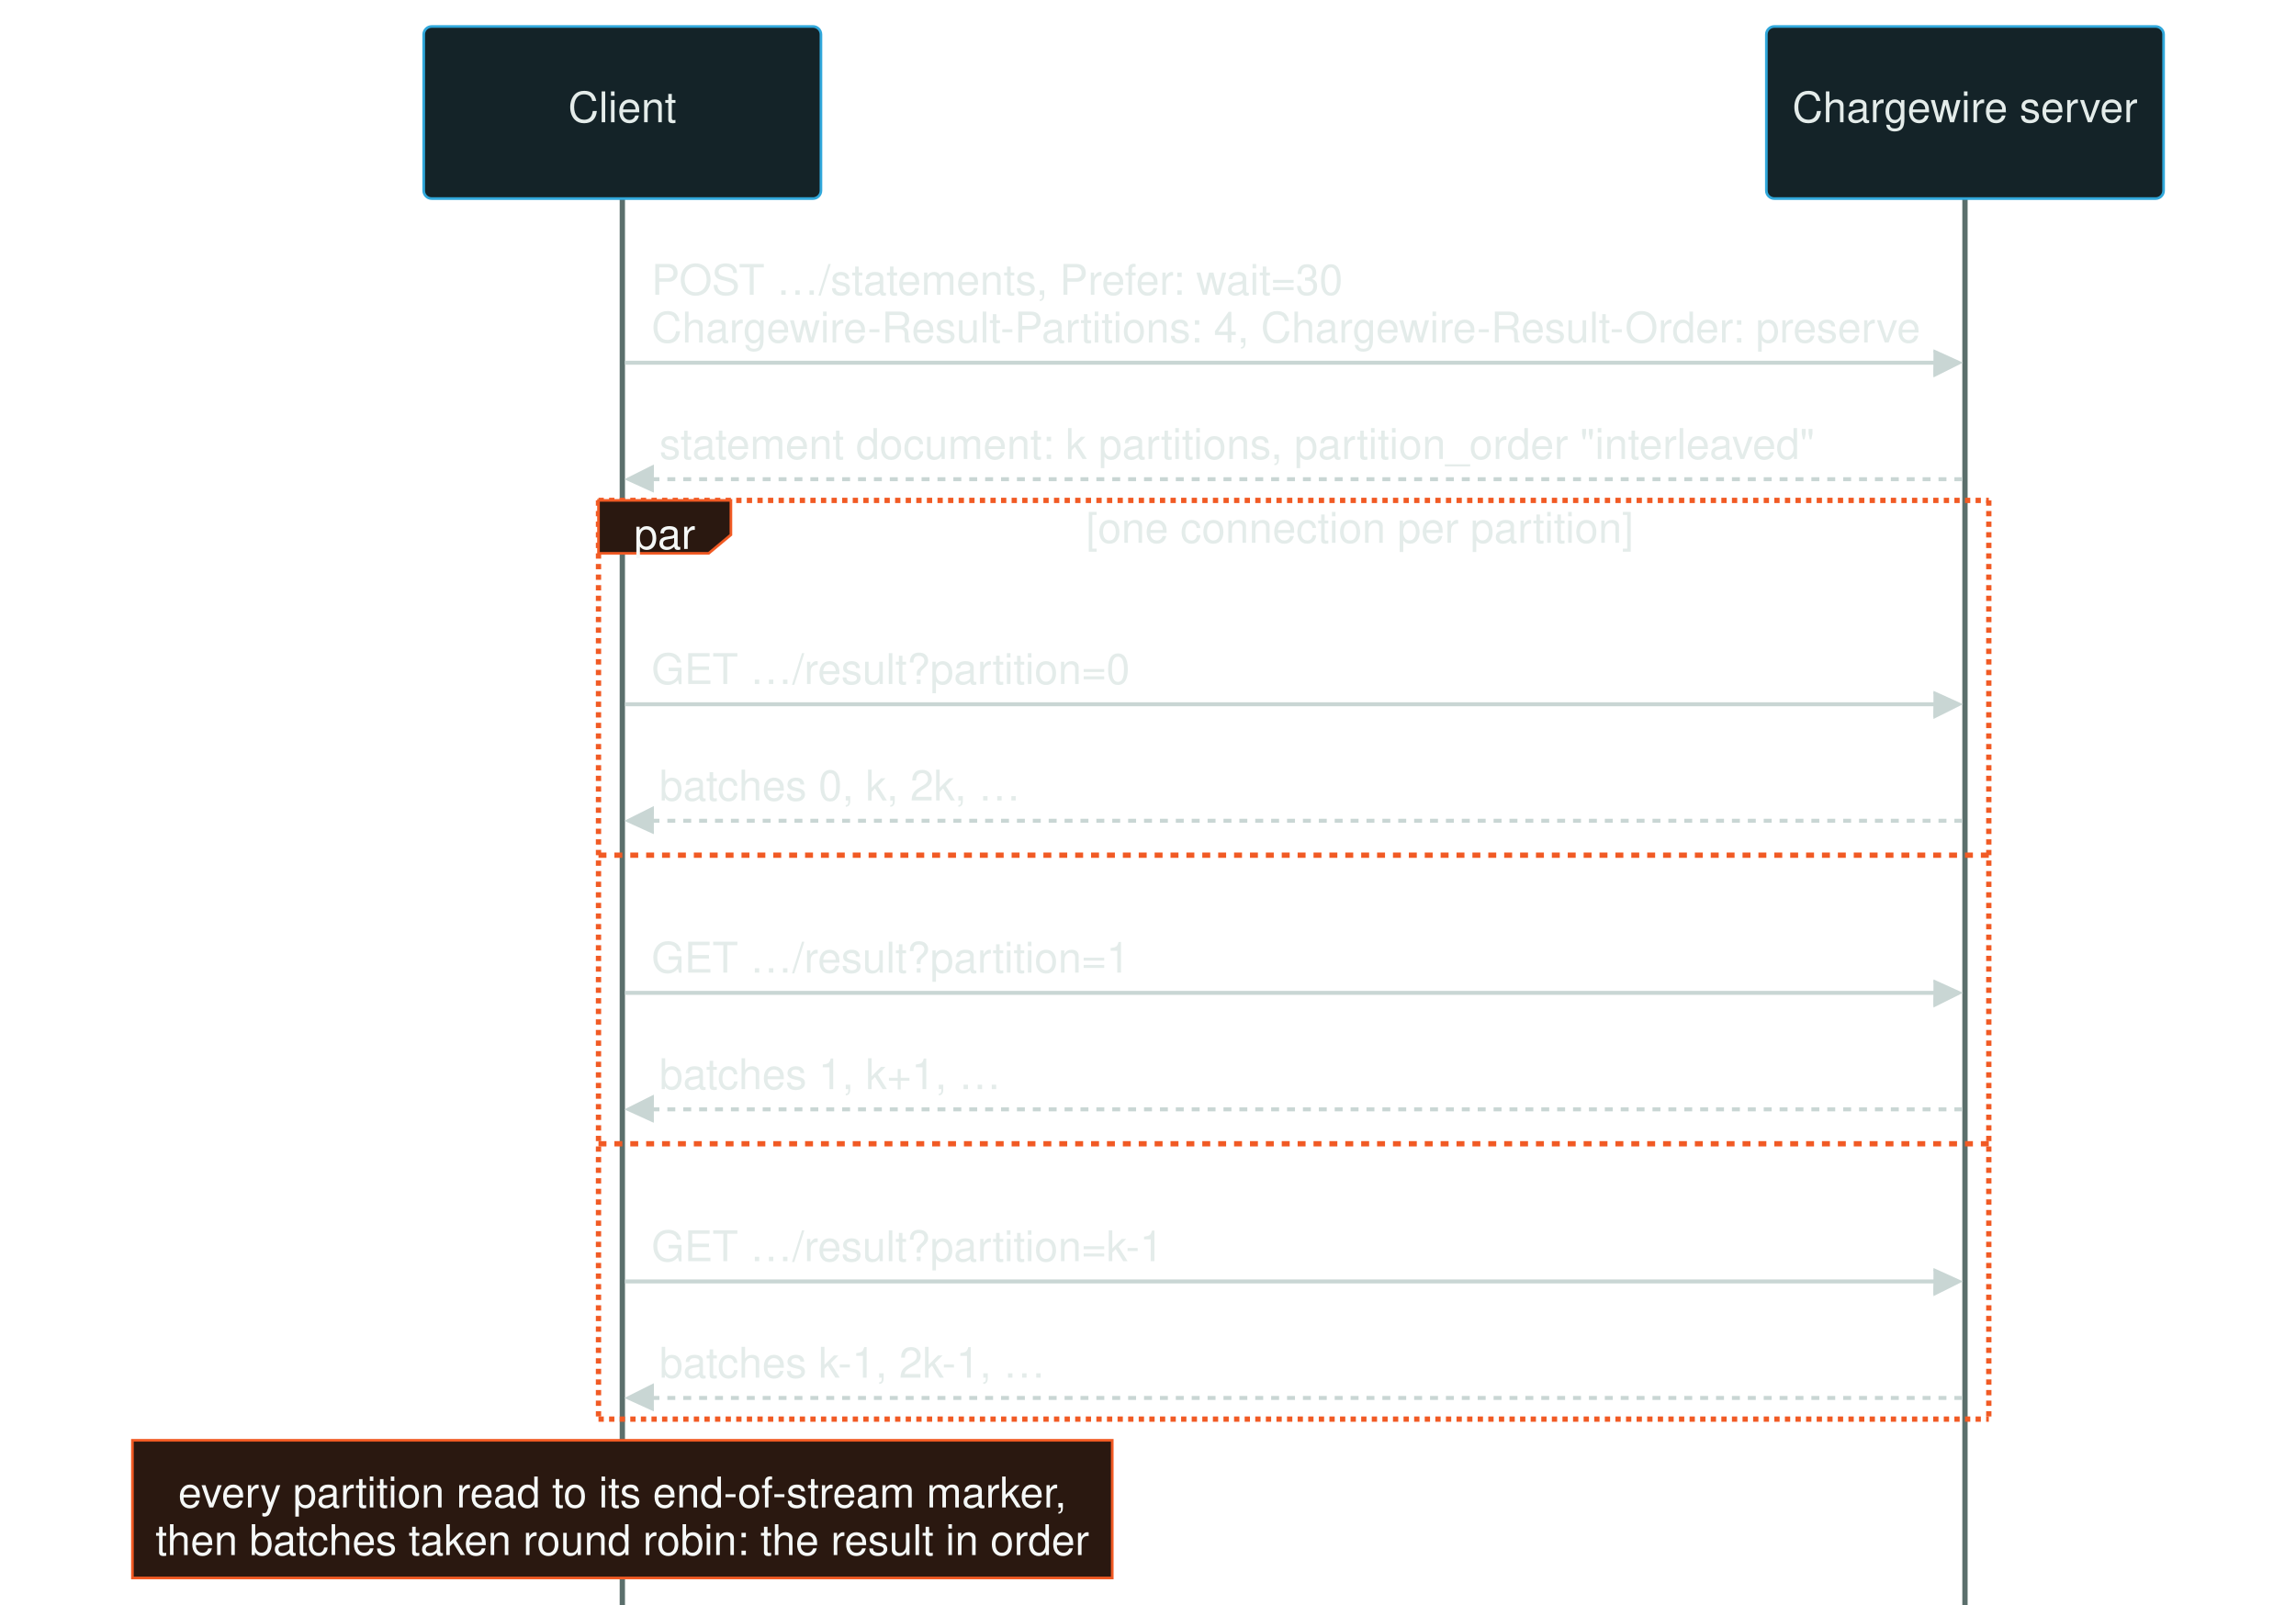
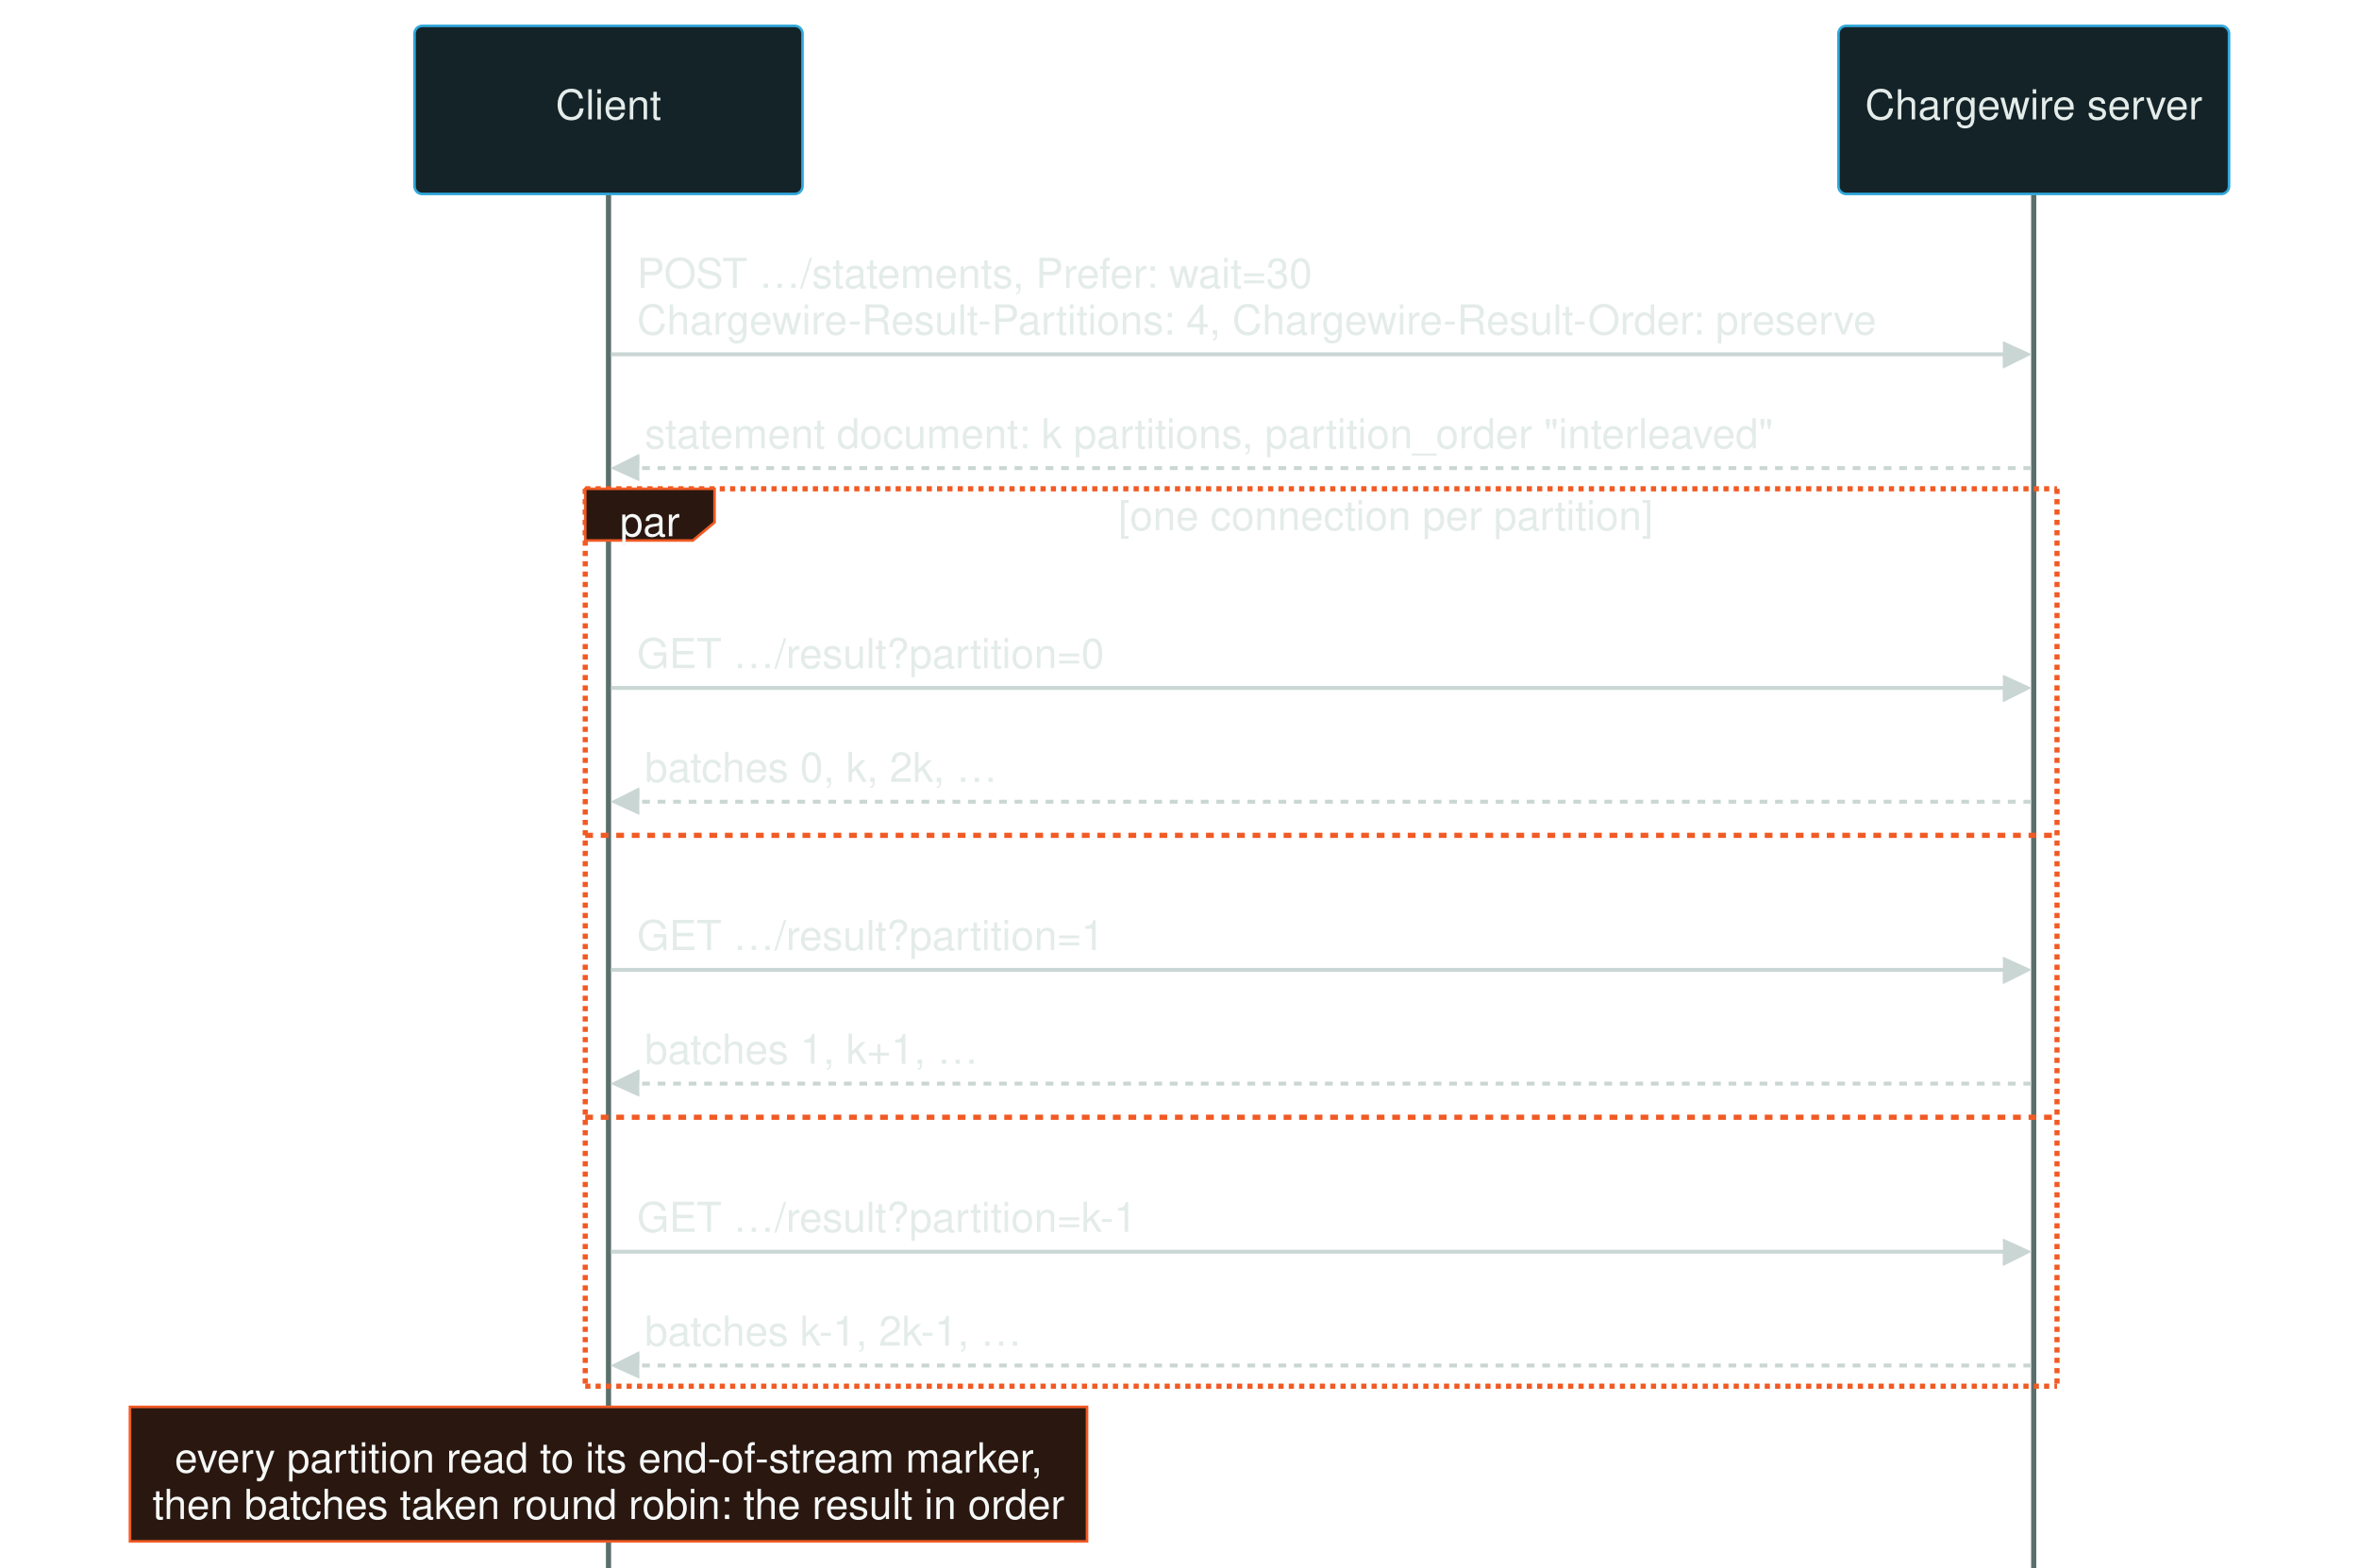
- <svg xmlns="http://www.w3.org/2000/svg" data-source-sha256="d31393e8c883d55aa643cdd392aa1ed1b60164da1c94ed0fba039749fddec485" id="d-partitioned-results-dark" width="867" height="606" viewBox="-160 -10 867 606" role="graphics-document document" aria-roledescription="sequence">
+ <svg xmlns="http://www.w3.org/2000/svg" data-source-sha256="522c201902b172f6229fd838cd90dc965bda6e700800a14ec4ee99f81c3ae3ed" id="d-partitioned-results-dark" width="912" height="606" viewBox="-160 -10 911.5 606" role="graphics-document document" aria-roledescription="sequence">
  <g>
-     <line id="actor29" x1="582" y1="65" x2="582" y2="2000" class="actor-line 200" stroke-width="0.5px" stroke="#999" name="S" data-et="life-line" data-id="S" />
+     <line id="actor29" x1="626" y1="65" x2="626" y2="2000" class="actor-line 200" stroke-width="0.5px" stroke="#999" name="S" data-et="life-line" data-id="S" />
    <g id="root-29" data-et="participant" data-type="participant" data-id="S">
-       <rect x="507" y="0" fill="#eaeaea" stroke="#666" width="150" height="65" name="S" rx="3" ry="3" class="actor actor-top" />
-       <text x="582" y="32.5" dominant-baseline="central" alignment-baseline="central" class="actor actor-box" style="text-anchor: middle; font-size: 16px; font-weight: 400; font-family: Helvetica, Arial, &quot;Liberation Sans&quot;, sans-serif;">
-         <tspan x="582" dy="0">Chargewire server</tspan>
+       <rect x="550.5" y="0" fill="#eaeaea" stroke="#666" width="151" height="65" name="S" rx="3" ry="3" class="actor actor-top" />
+       <text x="626" y="32.5" dominant-baseline="central" alignment-baseline="central" class="actor actor-box" style="text-anchor: middle; font-size: 16px; font-weight: 400; font-family: Helvetica, Arial, &quot;Liberation Sans&quot;, sans-serif;">
+         <tspan x="626" dy="0">Chargewire server</tspan>
      </text>
    </g>
  </g>
  <g>
    <line id="actor28" x1="75" y1="65" x2="75" y2="2000" class="actor-line 200" stroke-width="0.5px" stroke="#999" name="C" data-et="life-line" data-id="C" />
    <g id="root-28" data-et="participant" data-type="participant" data-id="C">
      <rect x="0" y="0" fill="#eaeaea" stroke="#666" width="150" height="65" name="C" rx="3" ry="3" class="actor actor-top" />
      <text x="75" y="32.5" dominant-baseline="central" alignment-baseline="central" class="actor actor-box" style="text-anchor: middle; font-size: 16px; font-weight: 400; font-family: Helvetica, Arial, &quot;Liberation Sans&quot;, sans-serif;">
        <tspan x="75" dy="0">Client</tspan>
      </text>
    </g>
  </g>
  <style>#d-partitioned-results-dark{font-family:Helvetica,Arial,'Liberation Sans',sans-serif;font-size:16px;fill:#e4ecea;}@keyframes edge-animation-frame{from{stroke-dashoffset:0;}}@keyframes dash{to{stroke-dashoffset:0;}}#d-partitioned-results-dark .edge-animation-slow{stroke-dasharray:9,5!important;stroke-dashoffset:900;animation:dash 50s linear infinite;stroke-linecap:round;}#d-partitioned-results-dark .edge-animation-fast{stroke-dasharray:9,5!important;stroke-dashoffset:900;animation:dash 20s linear infinite;stroke-linecap:round;}#d-partitioned-results-dark .error-icon{fill:hsl(15, 33.333%, 16.765%);}#d-partitioned-results-dark .error-text{fill:rgb(198, 219.375, 226.5);stroke:rgb(198, 219.375, 226.5);}#d-partitioned-results-dark .edge-thickness-normal{stroke-width:1px;}#d-partitioned-results-dark .edge-thickness-thick{stroke-width:3.5px;}#d-partitioned-results-dark .edge-pattern-solid{stroke-dasharray:0;}#d-partitioned-results-dark .edge-thickness-invisible{stroke-width:0;fill:none;}#d-partitioned-results-dark .edge-pattern-dashed{stroke-dasharray:3;}#d-partitioned-results-dark .edge-pattern-dotted{stroke-dasharray:2;}#d-partitioned-results-dark .marker{fill:#f4ebe9;stroke:#f4ebe9;}#d-partitioned-results-dark .marker.cross{stroke:#f4ebe9;}#d-partitioned-results-dark svg{font-family:Helvetica,Arial,'Liberation Sans',sans-serif;font-size:16px;}#d-partitioned-results-dark p{margin:0;}#d-partitioned-results-dark .actor{stroke:#31a8db;fill:#142328;stroke-width:1;}#d-partitioned-results-dark rect.actor.outer-path[data-look="neo"]{filter:drop-shadow( 1px 2px 2px rgba(185,185,185,1));}#d-partitioned-results-dark rect.note[data-look="neo"]{stroke:#f15a24;fill:#2a1810;filter:drop-shadow( 1px 2px 2px rgba(185,185,185,1));}#d-partitioned-results-dark text.actor&gt;tspan{fill:#e4ecea;stroke:none;}#d-partitioned-results-dark .actor-line{stroke:#5b6f6c;}#d-partitioned-results-dark .innerArc{stroke-width:1.5;stroke-dasharray:none;}#d-partitioned-results-dark .messageLine0{stroke-width:1.5;stroke-dasharray:none;stroke:#c9d6d4;}#d-partitioned-results-dark .messageLine1{stroke-width:1.5;stroke-dasharray:2,2;stroke:#c9d6d4;}#d-partitioned-results-dark [id$="-arrowhead"] path{fill:#c9d6d4;stroke:#c9d6d4;}#d-partitioned-results-dark .sequenceNumber{fill:#0b1416;}#d-partitioned-results-dark [id$="-sequencenumber"]{fill:#c9d6d4;}#d-partitioned-results-dark [id$="-crosshead"] path{fill:#c9d6d4;stroke:#c9d6d4;}#d-partitioned-results-dark .messageText{fill:#e4ecea;stroke:none;}#d-partitioned-results-dark .labelBox{stroke:#f15a24;fill:#2a1810;filter:none;}#d-partitioned-results-dark .labelText,#d-partitioned-results-dark .labelText&gt;tspan{fill:#f5f8f7;stroke:none;}#d-partitioned-results-dark .loopText,#d-partitioned-results-dark .loopText&gt;tspan{fill:#e4ecea;stroke:none;}#d-partitioned-results-dark .sectionTitle,#d-partitioned-results-dark .sectionTitle&gt;tspan{fill:#e4ecea;stroke:none;}#d-partitioned-results-dark .loopLine{stroke-width:2px;stroke-dasharray:2,2;stroke:#f15a24;fill:#f15a24;}#d-partitioned-results-dark .note{stroke:#f15a24;fill:#2a1810;}#d-partitioned-results-dark .noteText,#d-partitioned-results-dark .noteText&gt;tspan{fill:#f5f8f7;stroke:none;font-weight:normal;}#d-partitioned-results-dark .activation0{fill:#1f3a44;stroke:#31a8db;}#d-partitioned-results-dark .activation1{fill:#1f3a44;stroke:#31a8db;}#d-partitioned-results-dark .activation2{fill:#1f3a44;stroke:#31a8db;}#d-partitioned-results-dark .actorPopupMenu{position:absolute;}#d-partitioned-results-dark .actorPopupMenuPanel{position:absolute;fill:#142328;box-shadow:0px 8px 16px 0px rgba(0,0,0,0.2);filter:drop-shadow(3px 5px 2px rgb(0 0 0 / 0.4));}#d-partitioned-results-dark .actor-man circle,#d-partitioned-results-dark line{fill:#142328;stroke-width:2px;}#d-partitioned-results-dark g rect.rect{filter:drop-shadow( 1px 2px 2px rgba(185,185,185,1));stroke:#31a8db;}#d-partitioned-results-dark .node .neo-node{stroke:#31a8db;}#d-partitioned-results-dark [data-look="neo"].node rect,#d-partitioned-results-dark [data-look="neo"].cluster rect,#d-partitioned-results-dark [data-look="neo"].node polygon{stroke:url(#d-partitioned-results-dark-gradient);filter:drop-shadow( 1px 2px 2px rgba(185,185,185,1));}#d-partitioned-results-dark [data-look="neo"].swimlane.cluster rect{filter:none;}#d-partitioned-results-dark [data-look="neo"].node path{stroke:url(#d-partitioned-results-dark-gradient);stroke-width:1px;}#d-partitioned-results-dark [data-look="neo"].node .outer-path{filter:drop-shadow( 1px 2px 2px rgba(185,185,185,1));}#d-partitioned-results-dark [data-look="neo"].node .neo-line path{stroke:#31a8db;filter:none;}#d-partitioned-results-dark [data-look="neo"].node circle{stroke:url(#d-partitioned-results-dark-gradient);filter:drop-shadow( 1px 2px 2px rgba(185,185,185,1));}#d-partitioned-results-dark [data-look="neo"].node circle .state-start{fill:#000000;}#d-partitioned-results-dark [data-look="neo"].icon-shape .icon{fill:url(#d-partitioned-results-dark-gradient);filter:drop-shadow( 1px 2px 2px rgba(185,185,185,1));}#d-partitioned-results-dark [data-look="neo"].icon-shape .icon-neo path{stroke:url(#d-partitioned-results-dark-gradient);filter:drop-shadow( 1px 2px 2px rgba(185,185,185,1));}#d-partitioned-results-dark :root{--mermaid-font-family:Helvetica,Arial,'Liberation Sans',sans-serif;}</style>
  <g />
  <defs>
    <symbol id="d-partitioned-results-dark-computer" width="24" height="24">
      <path transform="scale(.5)" d="M2 2v13h20v-13h-20zm18 11h-16v-9h16v9zm-10.228 6l.466-1h3.524l.467 1h-4.457zm14.228 3h-24l2-6h2.104l-1.33 4h18.45l-1.297-4h2.073l2 6zm-5-10h-14v-7h14v7z" />
    </symbol>
  </defs>
  <defs>
    <symbol id="d-partitioned-results-dark-database" fill-rule="evenodd" clip-rule="evenodd">
      <path transform="scale(.5)" d="M12.258.001l.256.004.255.005.253.008.251.01.249.012.247.015.246.016.242.019.241.02.239.023.236.024.233.027.231.028.229.031.225.032.223.034.22.036.217.038.214.04.211.041.208.043.205.045.201.046.198.048.194.05.191.051.187.053.183.054.18.056.175.057.172.059.168.06.163.061.16.063.155.064.15.066.074.033.073.033.071.034.07.034.069.035.068.035.067.035.066.035.064.036.064.036.062.036.06.036.06.037.058.037.058.037.055.038.055.038.053.038.052.038.051.039.05.039.048.039.047.039.045.04.044.04.043.04.041.04.04.041.039.041.037.041.036.041.034.041.033.042.032.042.03.042.029.042.027.042.026.043.024.043.023.043.021.043.02.043.018.044.017.043.015.044.013.044.012.044.011.045.009.044.007.045.006.045.004.045.002.045.001.045v17l-.001.045-.002.045-.004.045-.006.045-.007.045-.009.044-.011.045-.012.044-.013.044-.015.044-.017.043-.018.044-.02.043-.021.043-.023.043-.024.043-.026.043-.027.042-.029.042-.03.042-.032.042-.033.042-.034.041-.036.041-.037.041-.039.041-.04.041-.041.04-.043.04-.044.04-.045.04-.047.039-.048.039-.05.039-.051.039-.052.038-.053.038-.055.038-.055.038-.058.037-.058.037-.06.037-.06.036-.062.036-.064.036-.064.036-.066.035-.067.035-.068.035-.069.035-.07.034-.071.034-.073.033-.074.033-.15.066-.155.064-.16.063-.163.061-.168.06-.172.059-.175.057-.18.056-.183.054-.187.053-.191.051-.194.05-.198.048-.201.046-.205.045-.208.043-.211.041-.214.04-.217.038-.22.036-.223.034-.225.032-.229.031-.231.028-.233.027-.236.024-.239.023-.241.02-.242.019-.246.016-.247.015-.249.012-.251.01-.253.008-.255.005-.256.004-.258.001-.258-.001-.256-.004-.255-.005-.253-.008-.251-.01-.249-.012-.247-.015-.245-.016-.243-.019-.241-.02-.238-.023-.236-.024-.234-.027-.231-.028-.228-.031-.226-.032-.223-.034-.22-.036-.217-.038-.214-.04-.211-.041-.208-.043-.204-.045-.201-.046-.198-.048-.195-.05-.19-.051-.187-.053-.184-.054-.179-.056-.176-.057-.172-.059-.167-.06-.164-.061-.159-.063-.155-.064-.151-.066-.074-.033-.072-.033-.072-.034-.07-.034-.069-.035-.068-.035-.067-.035-.066-.035-.064-.036-.063-.036-.062-.036-.061-.036-.06-.037-.058-.037-.057-.037-.056-.038-.055-.038-.053-.038-.052-.038-.051-.039-.049-.039-.049-.039-.046-.039-.046-.04-.044-.04-.043-.04-.041-.04-.04-.041-.039-.041-.037-.041-.036-.041-.034-.041-.033-.042-.032-.042-.03-.042-.029-.042-.027-.042-.026-.043-.024-.043-.023-.043-.021-.043-.02-.043-.018-.044-.017-.043-.015-.044-.013-.044-.012-.044-.011-.045-.009-.044-.007-.045-.006-.045-.004-.045-.002-.045-.001-.045v-17l.001-.045.002-.045.004-.045.006-.045.007-.045.009-.044.011-.045.012-.044.013-.044.015-.044.017-.043.018-.044.02-.043.021-.043.023-.043.024-.043.026-.043.027-.042.029-.042.03-.042.032-.042.033-.042.034-.041.036-.041.037-.041.039-.041.04-.041.041-.04.043-.04.044-.04.046-.04.046-.039.049-.039.049-.039.051-.039.052-.038.053-.038.055-.038.056-.038.057-.037.058-.037.06-.037.061-.036.062-.036.063-.036.064-.036.066-.035.067-.035.068-.035.069-.035.07-.034.072-.034.072-.033.074-.033.151-.066.155-.064.159-.063.164-.061.167-.06.172-.059.176-.057.179-.056.184-.054.187-.053.19-.051.195-.05.198-.048.201-.046.204-.045.208-.043.211-.041.214-.04.217-.038.22-.036.223-.034.226-.032.228-.031.231-.028.234-.027.236-.024.238-.023.241-.02.243-.019.245-.016.247-.015.249-.012.251-.01.253-.008.255-.005.256-.004.258-.001.258.001zm-9.258 20.499v.01l.001.021.003.021.004.022.005.021.006.022.007.022.009.023.01.022.011.023.012.023.013.023.015.023.016.024.017.023.018.024.019.024.021.024.022.025.023.024.024.025.052.049.056.05.061.051.066.051.07.051.075.051.079.052.084.052.088.052.092.052.097.052.102.051.105.052.11.052.114.051.119.051.123.051.127.05.131.05.135.05.139.048.144.049.147.047.152.047.155.047.16.045.163.045.167.043.171.043.176.041.178.041.183.039.187.039.19.037.194.035.197.035.202.033.204.031.209.03.212.029.216.027.219.025.222.024.226.021.23.02.233.018.236.016.24.015.243.012.246.01.249.008.253.005.256.004.259.001.26-.001.257-.004.254-.005.25-.008.247-.011.244-.012.241-.014.237-.016.233-.018.231-.021.226-.021.224-.024.22-.026.216-.027.212-.028.21-.031.205-.031.202-.034.198-.034.194-.036.191-.037.187-.039.183-.04.179-.04.175-.042.172-.043.168-.044.163-.045.16-.046.155-.046.152-.047.148-.048.143-.049.139-.049.136-.05.131-.05.126-.05.123-.051.118-.052.114-.051.11-.052.106-.052.101-.052.096-.052.092-.052.088-.053.083-.051.079-.052.074-.052.07-.051.065-.051.06-.051.056-.05.051-.05.023-.024.023-.025.021-.024.02-.024.019-.024.018-.024.017-.024.015-.023.014-.024.013-.023.012-.023.01-.023.01-.022.008-.022.006-.022.006-.022.004-.022.004-.021.001-.021.001-.021v-4.127l-.077.055-.08.053-.083.054-.085.053-.087.052-.09.052-.093.051-.095.05-.097.05-.1.049-.102.049-.105.048-.106.047-.109.047-.111.046-.114.045-.115.045-.118.044-.12.043-.122.042-.124.042-.126.041-.128.04-.13.04-.132.038-.134.038-.135.037-.138.037-.139.035-.142.035-.143.034-.144.033-.147.032-.148.031-.15.03-.151.03-.153.029-.154.027-.156.027-.158.026-.159.025-.161.024-.162.023-.163.022-.165.021-.166.02-.167.019-.169.018-.169.017-.171.016-.173.015-.173.014-.175.013-.175.012-.177.011-.178.01-.179.008-.179.008-.181.006-.182.005-.182.004-.184.003-.184.002h-.37l-.184-.002-.184-.003-.182-.004-.182-.005-.181-.006-.179-.008-.179-.008-.178-.01-.176-.011-.176-.012-.175-.013-.173-.014-.172-.015-.171-.016-.17-.017-.169-.018-.167-.019-.166-.02-.165-.021-.163-.022-.162-.023-.161-.024-.159-.025-.157-.026-.156-.027-.155-.027-.153-.029-.151-.03-.15-.03-.148-.031-.146-.032-.145-.033-.143-.034-.141-.035-.14-.035-.137-.037-.136-.037-.134-.038-.132-.038-.13-.04-.128-.04-.126-.041-.124-.042-.122-.042-.12-.044-.117-.043-.116-.045-.113-.045-.112-.046-.109-.047-.106-.047-.105-.048-.102-.049-.1-.049-.097-.05-.095-.05-.093-.052-.09-.051-.087-.052-.085-.053-.083-.054-.08-.054-.077-.054v4.127zm0-5.654v.011l.001.021.003.021.004.021.005.022.006.022.007.022.009.022.01.022.011.023.012.023.013.023.015.024.016.023.017.024.018.024.019.024.021.024.022.024.023.025.024.024.052.05.056.05.061.05.066.051.07.051.075.052.079.051.084.052.088.052.092.052.097.052.102.052.105.052.11.051.114.051.119.052.123.05.127.051.131.05.135.049.139.049.144.048.147.048.152.047.155.046.16.045.163.045.167.044.171.042.176.042.178.04.183.04.187.038.19.037.194.036.197.034.202.033.204.032.209.03.212.028.216.027.219.025.222.024.226.022.23.02.233.018.236.016.24.014.243.012.246.01.249.008.253.006.256.003.259.001.26-.001.257-.003.254-.006.25-.008.247-.01.244-.012.241-.015.237-.016.233-.018.231-.02.226-.022.224-.024.22-.025.216-.027.212-.029.21-.03.205-.032.202-.033.198-.035.194-.036.191-.037.187-.039.183-.039.179-.041.175-.042.172-.043.168-.044.163-.045.16-.045.155-.047.152-.047.148-.048.143-.048.139-.05.136-.049.131-.05.126-.051.123-.051.118-.051.114-.052.11-.052.106-.052.101-.052.096-.052.092-.052.088-.052.083-.052.079-.052.074-.051.07-.052.065-.051.06-.05.056-.051.051-.049.023-.025.023-.024.021-.025.02-.024.019-.024.018-.024.017-.024.015-.023.014-.023.013-.024.012-.022.01-.023.01-.023.008-.022.006-.022.006-.022.004-.021.004-.022.001-.021.001-.021v-4.139l-.077.054-.08.054-.083.054-.085.052-.087.053-.09.051-.093.051-.095.051-.097.05-.1.049-.102.049-.105.048-.106.047-.109.047-.111.046-.114.045-.115.044-.118.044-.12.044-.122.042-.124.042-.126.041-.128.04-.13.039-.132.039-.134.038-.135.037-.138.036-.139.036-.142.035-.143.033-.144.033-.147.033-.148.031-.15.03-.151.03-.153.028-.154.028-.156.027-.158.026-.159.025-.161.024-.162.023-.163.022-.165.021-.166.02-.167.019-.169.018-.169.017-.171.016-.173.015-.173.014-.175.013-.175.012-.177.011-.178.009-.179.009-.179.007-.181.007-.182.005-.182.004-.184.003-.184.002h-.37l-.184-.002-.184-.003-.182-.004-.182-.005-.181-.007-.179-.007-.179-.009-.178-.009-.176-.011-.176-.012-.175-.013-.173-.014-.172-.015-.171-.016-.17-.017-.169-.018-.167-.019-.166-.02-.165-.021-.163-.022-.162-.023-.161-.024-.159-.025-.157-.026-.156-.027-.155-.028-.153-.028-.151-.03-.15-.03-.148-.031-.146-.033-.145-.033-.143-.033-.141-.035-.14-.036-.137-.036-.136-.037-.134-.038-.132-.039-.13-.039-.128-.04-.126-.041-.124-.042-.122-.043-.12-.043-.117-.044-.116-.044-.113-.046-.112-.046-.109-.046-.106-.047-.105-.048-.102-.049-.1-.049-.097-.05-.095-.051-.093-.051-.09-.051-.087-.053-.085-.052-.083-.054-.08-.054-.077-.054v4.139zm0-5.666v.011l.001.02.003.022.004.021.005.022.006.021.007.022.009.023.01.022.011.023.012.023.013.023.015.023.016.024.017.024.018.023.019.024.021.025.022.024.023.024.024.025.052.05.056.05.061.05.066.051.07.051.075.052.079.051.084.052.088.052.092.052.097.052.102.052.105.051.11.052.114.051.119.051.123.051.127.05.131.05.135.05.139.049.144.048.147.048.152.047.155.046.16.045.163.045.167.043.171.043.176.042.178.04.183.04.187.038.19.037.194.036.197.034.202.033.204.032.209.03.212.028.216.027.219.025.222.024.226.021.23.02.233.018.236.017.24.014.243.012.246.01.249.008.253.006.256.003.259.001.26-.001.257-.003.254-.006.25-.008.247-.01.244-.013.241-.014.237-.016.233-.018.231-.02.226-.022.224-.024.22-.025.216-.027.212-.029.21-.03.205-.032.202-.033.198-.035.194-.036.191-.037.187-.039.183-.039.179-.041.175-.042.172-.043.168-.044.163-.045.16-.045.155-.047.152-.047.148-.048.143-.049.139-.049.136-.049.131-.051.126-.05.123-.051.118-.052.114-.051.11-.052.106-.052.101-.052.096-.052.092-.052.088-.052.083-.052.079-.052.074-.052.07-.051.065-.051.06-.051.056-.05.051-.049.023-.025.023-.025.021-.024.02-.024.019-.024.018-.024.017-.024.015-.023.014-.024.013-.023.012-.023.01-.022.01-.023.008-.022.006-.022.006-.022.004-.022.004-.021.001-.021.001-.021v-4.153l-.077.054-.08.054-.083.053-.085.053-.087.053-.09.051-.093.051-.095.051-.097.05-.1.049-.102.048-.105.048-.106.048-.109.046-.111.046-.114.046-.115.044-.118.044-.12.043-.122.043-.124.042-.126.041-.128.04-.13.039-.132.039-.134.038-.135.037-.138.036-.139.036-.142.034-.143.034-.144.033-.147.032-.148.032-.15.03-.151.03-.153.028-.154.028-.156.027-.158.026-.159.024-.161.024-.162.023-.163.023-.165.021-.166.02-.167.019-.169.018-.169.017-.171.016-.173.015-.173.014-.175.013-.175.012-.177.01-.178.01-.179.009-.179.007-.181.006-.182.006-.182.004-.184.003-.184.001-.185.001-.185-.001-.184-.001-.184-.003-.182-.004-.182-.006-.181-.006-.179-.007-.179-.009-.178-.01-.176-.01-.176-.012-.175-.013-.173-.014-.172-.015-.171-.016-.17-.017-.169-.018-.167-.019-.166-.02-.165-.021-.163-.023-.162-.023-.161-.024-.159-.024-.157-.026-.156-.027-.155-.028-.153-.028-.151-.03-.15-.03-.148-.032-.146-.032-.145-.033-.143-.034-.141-.034-.14-.036-.137-.036-.136-.037-.134-.038-.132-.039-.13-.039-.128-.041-.126-.041-.124-.041-.122-.043-.12-.043-.117-.044-.116-.044-.113-.046-.112-.046-.109-.046-.106-.048-.105-.048-.102-.048-.1-.05-.097-.049-.095-.051-.093-.051-.09-.052-.087-.052-.085-.053-.083-.053-.08-.054-.077-.054v4.153zm8.74-8.179l-.257.004-.254.005-.25.008-.247.011-.244.012-.241.014-.237.016-.233.018-.231.021-.226.022-.224.023-.22.026-.216.027-.212.028-.21.031-.205.032-.202.033-.198.034-.194.036-.191.038-.187.038-.183.04-.179.041-.175.042-.172.043-.168.043-.163.045-.16.046-.155.046-.152.048-.148.048-.143.048-.139.049-.136.05-.131.05-.126.051-.123.051-.118.051-.114.052-.11.052-.106.052-.101.052-.096.052-.092.052-.088.052-.083.052-.079.052-.074.051-.07.052-.065.051-.06.05-.056.05-.051.05-.023.025-.023.024-.021.024-.02.025-.019.024-.018.024-.017.023-.015.024-.014.023-.013.023-.012.023-.01.023-.01.022-.008.022-.006.023-.006.021-.004.022-.004.021-.001.021-.001.021.001.021.001.021.004.021.004.022.006.021.006.023.008.022.01.022.01.023.012.023.013.023.014.023.015.024.017.023.018.024.019.024.02.025.021.024.023.024.023.025.051.05.056.05.06.05.065.051.07.052.074.051.079.052.083.052.088.052.092.052.096.052.101.052.106.052.11.052.114.052.118.051.123.051.126.051.131.05.136.05.139.049.143.048.148.048.152.048.155.046.16.046.163.045.168.043.172.043.175.042.179.041.183.04.187.038.191.038.194.036.198.034.202.033.205.032.21.031.212.028.216.027.22.026.224.023.226.022.231.021.233.018.237.016.241.014.244.012.247.011.25.008.254.005.257.004.26.001.26-.001.257-.004.254-.005.25-.008.247-.011.244-.012.241-.014.237-.016.233-.018.231-.021.226-.022.224-.023.22-.026.216-.027.212-.028.21-.031.205-.032.202-.033.198-.034.194-.036.191-.038.187-.038.183-.04.179-.041.175-.042.172-.043.168-.043.163-.045.16-.046.155-.046.152-.048.148-.048.143-.048.139-.049.136-.05.131-.05.126-.051.123-.051.118-.051.114-.052.11-.052.106-.052.101-.052.096-.052.092-.052.088-.052.083-.052.079-.052.074-.051.07-.052.065-.051.06-.05.056-.05.051-.05.023-.025.023-.024.021-.024.02-.025.019-.024.018-.024.017-.023.015-.024.014-.023.013-.023.012-.023.01-.023.01-.022.008-.022.006-.023.006-.021.004-.022.004-.021.001-.021.001-.021-.001-.021-.001-.021-.004-.021-.004-.022-.006-.021-.006-.023-.008-.022-.01-.022-.01-.023-.012-.023-.013-.023-.014-.023-.015-.024-.017-.023-.018-.024-.019-.024-.02-.025-.021-.024-.023-.024-.023-.025-.051-.05-.056-.05-.06-.05-.065-.051-.07-.052-.074-.051-.079-.052-.083-.052-.088-.052-.092-.052-.096-.052-.101-.052-.106-.052-.11-.052-.114-.052-.118-.051-.123-.051-.126-.051-.131-.05-.136-.05-.139-.049-.143-.048-.148-.048-.152-.048-.155-.046-.16-.046-.163-.045-.168-.043-.172-.043-.175-.042-.179-.041-.183-.04-.187-.038-.191-.038-.194-.036-.198-.034-.202-.033-.205-.032-.21-.031-.212-.028-.216-.027-.22-.026-.224-.023-.226-.022-.231-.021-.233-.018-.237-.016-.241-.014-.244-.012-.247-.011-.25-.008-.254-.005-.257-.004-.26-.001-.26.001z" />
    </symbol>
  </defs>
  <defs>
    <symbol id="d-partitioned-results-dark-clock" width="24" height="24">
      <path transform="scale(.5)" d="M12 2c5.514 0 10 4.486 10 10s-4.486 10-10 10-10-4.486-10-10 4.486-10 10-10zm0-2c-6.627 0-12 5.373-12 12s5.373 12 12 12 12-5.373 12-12-5.373-12-12-12zm5.848 12.459c.202.038.202.333.001.372-1.907.361-6.045 1.111-6.547 1.111-.719 0-1.301-.582-1.301-1.301 0-.512.77-5.447 1.125-7.445.034-.192.312-.181.343.014l.985 6.238 5.394 1.011z" />
    </symbol>
  </defs>
  <defs>
    <marker id="d-partitioned-results-dark-arrowhead" refX="7.9" refY="5" markerUnits="userSpaceOnUse" markerWidth="12" markerHeight="12" orient="auto-start-reverse">
      <path d="M -1 0 L 10 5 L 0 10 z" />
    </marker>
  </defs>
  <defs>
    <marker id="d-partitioned-results-dark-crosshead" markerWidth="15" markerHeight="8" orient="auto" refX="4" refY="4.5">
      <path fill="none" stroke="#000000" stroke-width="1pt" d="M 1,2 L 6,7 M 6,2 L 1,7" style="stroke-dasharray: 0, 0;" />
    </marker>
  </defs>
  <defs>
    <marker id="d-partitioned-results-dark-filled-head" refX="15.5" refY="7" markerWidth="20" markerHeight="28" orient="auto">
      <path d="M 18,7 L9,13 L14,7 L9,1 Z" />
    </marker>
  </defs>
  <defs>
    <marker id="d-partitioned-results-dark-sequencenumber" refX="15" refY="15" markerWidth="60" markerHeight="40" orient="auto">
      <circle cx="15" cy="15" r="6" />
    </marker>
  </defs>
  <defs>
    <marker id="d-partitioned-results-dark-solidTopArrowHead" refX="7.9" refY="7.25" markerUnits="userSpaceOnUse" markerWidth="12" markerHeight="12" orient="auto-start-reverse">
      <path d="M 0 0 L 10 8 L 0 8 z" />
    </marker>
  </defs>
  <defs>
    <marker id="d-partitioned-results-dark-solidBottomArrowHead" refX="7.9" refY="0.75" markerUnits="userSpaceOnUse" markerWidth="12" markerHeight="12" orient="auto-start-reverse">
      <path d="M 0 0 L 10 0 L 0 8 z" />
    </marker>
  </defs>
  <defs>
    <marker id="d-partitioned-results-dark-stickTopArrowHead" refX="7.5" refY="7" markerUnits="userSpaceOnUse" markerWidth="12" markerHeight="12" orient="auto-start-reverse">
      <path d="M 0 0 L 7 7" stroke="black" stroke-width="1.5" fill="none" />
    </marker>
  </defs>
  <defs>
    <marker id="d-partitioned-results-dark-stickBottomArrowHead" refX="7.5" refY="0" markerUnits="userSpaceOnUse" markerWidth="12" markerHeight="12" orient="auto-start-reverse">
      <path d="M 0 7 L 7 0" stroke="black" stroke-width="1.5" fill="none" />
    </marker>
  </defs>
  <g data-et="control-structure" data-id="i11">
-     <line x1="66" y1="179" x2="591" y2="179" class="loopLine" />
-     <line x1="591" y1="179" x2="591" y2="526" class="loopLine" />
-     <line x1="66" y1="526" x2="591" y2="526" class="loopLine" />
+     <line x1="66" y1="179" x2="635" y2="179" class="loopLine" />
+     <line x1="635" y1="179" x2="635" y2="526" class="loopLine" />
+     <line x1="66" y1="526" x2="635" y2="526" class="loopLine" />
    <line x1="66" y1="179" x2="66" y2="526" class="loopLine" />
-     <line x1="66" y1="313" x2="591" y2="313" class="loopLine" style="stroke-dasharray: 3, 3;" />
-     <line x1="66" y1="422" x2="591" y2="422" class="loopLine" style="stroke-dasharray: 3, 3;" />
+     <line x1="66" y1="313" x2="635" y2="313" class="loopLine" style="stroke-dasharray: 3, 3;" />
+     <line x1="66" y1="422" x2="635" y2="422" class="loopLine" style="stroke-dasharray: 3, 3;" />
    <polygon points="66,179 116,179 116,192 107.6,199 66,199" class="labelBox" />
    <text x="91" y="192" text-anchor="middle" dominant-baseline="middle" alignment-baseline="middle" class="labelText" style="font-family: Helvetica, Arial, &quot;Liberation Sans&quot;, sans-serif; font-size: 16px; font-weight: 400;">par</text>
-     <text x="353.5" y="195" text-anchor="middle" class="loopText" style="font-family: Helvetica, Arial, &quot;Liberation Sans&quot;, sans-serif; font-size: 16px; font-weight: 400;">
-       <tspan x="353.5">[one connection per partition]</tspan>
+     <text x="375.5" y="195" text-anchor="middle" class="loopText" style="font-family: Helvetica, Arial, &quot;Liberation Sans&quot;, sans-serif; font-size: 16px; font-weight: 400;">
+       <tspan x="375.5">[one connection per partition]</tspan>
    </text>
  </g>
  <g data-et="note" data-id="i12">
    <rect x="-110" y="534" fill="#EDF2AE" stroke="#666" width="370" height="52" class="note" />
    <text x="75" y="538" text-anchor="middle" dominant-baseline="middle" alignment-baseline="middle" class="noteText" dy="1em" style="font-family: Helvetica, Arial, &quot;Liberation Sans&quot;, sans-serif; font-size: 16px; font-weight: 400;">
      <tspan x="75">every partition read to its end-of-stream marker,</tspan>
    </text>
    <text x="75" y="556" text-anchor="middle" dominant-baseline="middle" alignment-baseline="middle" class="noteText" dy="1em" style="font-family: Helvetica, Arial, &quot;Liberation Sans&quot;, sans-serif; font-size: 16px; font-weight: 400;">
      <tspan x="75">then batches taken round robin: the result in order</tspan>
    </text>
  </g>
  <text x="86" y="80" text-anchor="start" dominant-baseline="middle" alignment-baseline="middle" class="messageText" dy="1em" style="font-family: Helvetica, Arial, &quot;Liberation Sans&quot;, sans-serif; font-size: 16px; font-weight: 400;">POST …/statements, Prefer: wait=30</text>
  <text x="86" y="98" text-anchor="start" dominant-baseline="middle" alignment-baseline="middle" class="messageText" dy="1em" style="font-family: Helvetica, Arial, &quot;Liberation Sans&quot;, sans-serif; font-size: 16px; font-weight: 400;">Chargewire-Result-Partitions: 4, Chargewire-Result-Order: preserve</text>
-   <line x1="76" y1="127" x2="578" y2="127" class="messageLine0" data-et="message" data-id="i0" data-from="C" data-to="S" stroke-width="2" stroke="none" marker-end="url(#d-partitioned-results-dark-arrowhead)" style="fill: none;" />
+   <line x1="76" y1="127" x2="622" y2="127" class="messageLine0" data-et="message" data-id="i0" data-from="C" data-to="S" stroke-width="2" stroke="none" marker-end="url(#d-partitioned-results-dark-arrowhead)" style="fill: none;" />
  <text x="89" y="142" text-anchor="start" dominant-baseline="middle" alignment-baseline="middle" class="messageText" dy="1em" style="font-family: Helvetica, Arial, &quot;Liberation Sans&quot;, sans-serif; font-size: 16px; font-weight: 400;">statement document: k partitions, partition_order "interleaved"</text>
-   <line x1="581" y1="171" x2="79" y2="171" class="messageLine1" data-et="message" data-id="i1" data-from="S" data-to="C" stroke-width="2" stroke="none" marker-end="url(#d-partitioned-results-dark-arrowhead)" style="stroke-dasharray: 3, 3; fill: none;" />
+   <line x1="625" y1="171" x2="79" y2="171" class="messageLine1" data-et="message" data-id="i1" data-from="S" data-to="C" stroke-width="2" stroke="none" marker-end="url(#d-partitioned-results-dark-arrowhead)" style="stroke-dasharray: 3, 3; fill: none;" />
  <text x="86" y="227" text-anchor="start" dominant-baseline="middle" alignment-baseline="middle" class="messageText" dy="1em" style="font-family: Helvetica, Arial, &quot;Liberation Sans&quot;, sans-serif; font-size: 16px; font-weight: 400;">GET …/result?partition=0</text>
-   <line x1="76" y1="256" x2="578" y2="256" class="messageLine0" data-et="message" data-id="i3" data-from="C" data-to="S" stroke-width="2" stroke="none" marker-end="url(#d-partitioned-results-dark-arrowhead)" style="fill: none;" />
+   <line x1="76" y1="256" x2="622" y2="256" class="messageLine0" data-et="message" data-id="i3" data-from="C" data-to="S" stroke-width="2" stroke="none" marker-end="url(#d-partitioned-results-dark-arrowhead)" style="fill: none;" />
  <text x="89" y="271" text-anchor="start" dominant-baseline="middle" alignment-baseline="middle" class="messageText" dy="1em" style="font-family: Helvetica, Arial, &quot;Liberation Sans&quot;, sans-serif; font-size: 16px; font-weight: 400;">batches 0, k, 2k, …</text>
-   <line x1="581" y1="300" x2="79" y2="300" class="messageLine1" data-et="message" data-id="i4" data-from="S" data-to="C" stroke-width="2" stroke="none" marker-end="url(#d-partitioned-results-dark-arrowhead)" style="stroke-dasharray: 3, 3; fill: none;" />
+   <line x1="625" y1="300" x2="79" y2="300" class="messageLine1" data-et="message" data-id="i4" data-from="S" data-to="C" stroke-width="2" stroke="none" marker-end="url(#d-partitioned-results-dark-arrowhead)" style="stroke-dasharray: 3, 3; fill: none;" />
  <text x="86" y="336" text-anchor="start" dominant-baseline="middle" alignment-baseline="middle" class="messageText" dy="1em" style="font-family: Helvetica, Arial, &quot;Liberation Sans&quot;, sans-serif; font-size: 16px; font-weight: 400;">GET …/result?partition=1</text>
-   <line x1="76" y1="365" x2="578" y2="365" class="messageLine0" data-et="message" data-id="i6" data-from="C" data-to="S" stroke-width="2" stroke="none" marker-end="url(#d-partitioned-results-dark-arrowhead)" style="fill: none;" />
+   <line x1="76" y1="365" x2="622" y2="365" class="messageLine0" data-et="message" data-id="i6" data-from="C" data-to="S" stroke-width="2" stroke="none" marker-end="url(#d-partitioned-results-dark-arrowhead)" style="fill: none;" />
  <text x="89" y="380" text-anchor="start" dominant-baseline="middle" alignment-baseline="middle" class="messageText" dy="1em" style="font-family: Helvetica, Arial, &quot;Liberation Sans&quot;, sans-serif; font-size: 16px; font-weight: 400;">batches 1, k+1, …</text>
-   <line x1="581" y1="409" x2="79" y2="409" class="messageLine1" data-et="message" data-id="i7" data-from="S" data-to="C" stroke-width="2" stroke="none" marker-end="url(#d-partitioned-results-dark-arrowhead)" style="stroke-dasharray: 3, 3; fill: none;" />
+   <line x1="625" y1="409" x2="79" y2="409" class="messageLine1" data-et="message" data-id="i7" data-from="S" data-to="C" stroke-width="2" stroke="none" marker-end="url(#d-partitioned-results-dark-arrowhead)" style="stroke-dasharray: 3, 3; fill: none;" />
  <text x="86" y="445" text-anchor="start" dominant-baseline="middle" alignment-baseline="middle" class="messageText" dy="1em" style="font-family: Helvetica, Arial, &quot;Liberation Sans&quot;, sans-serif; font-size: 16px; font-weight: 400;">GET …/result?partition=k-1</text>
-   <line x1="76" y1="474" x2="578" y2="474" class="messageLine0" data-et="message" data-id="i9" data-from="C" data-to="S" stroke-width="2" stroke="none" marker-end="url(#d-partitioned-results-dark-arrowhead)" style="fill: none;" />
+   <line x1="76" y1="474" x2="622" y2="474" class="messageLine0" data-et="message" data-id="i9" data-from="C" data-to="S" stroke-width="2" stroke="none" marker-end="url(#d-partitioned-results-dark-arrowhead)" style="fill: none;" />
  <text x="89" y="489" text-anchor="start" dominant-baseline="middle" alignment-baseline="middle" class="messageText" dy="1em" style="font-family: Helvetica, Arial, &quot;Liberation Sans&quot;, sans-serif; font-size: 16px; font-weight: 400;">batches k-1, 2k-1, …</text>
-   <line x1="581" y1="518" x2="79" y2="518" class="messageLine1" data-et="message" data-id="i10" data-from="S" data-to="C" stroke-width="2" stroke="none" marker-end="url(#d-partitioned-results-dark-arrowhead)" style="stroke-dasharray: 3, 3; fill: none;" />
+   <line x1="625" y1="518" x2="79" y2="518" class="messageLine1" data-et="message" data-id="i10" data-from="S" data-to="C" stroke-width="2" stroke="none" marker-end="url(#d-partitioned-results-dark-arrowhead)" style="stroke-dasharray: 3, 3; fill: none;" />
</svg>
